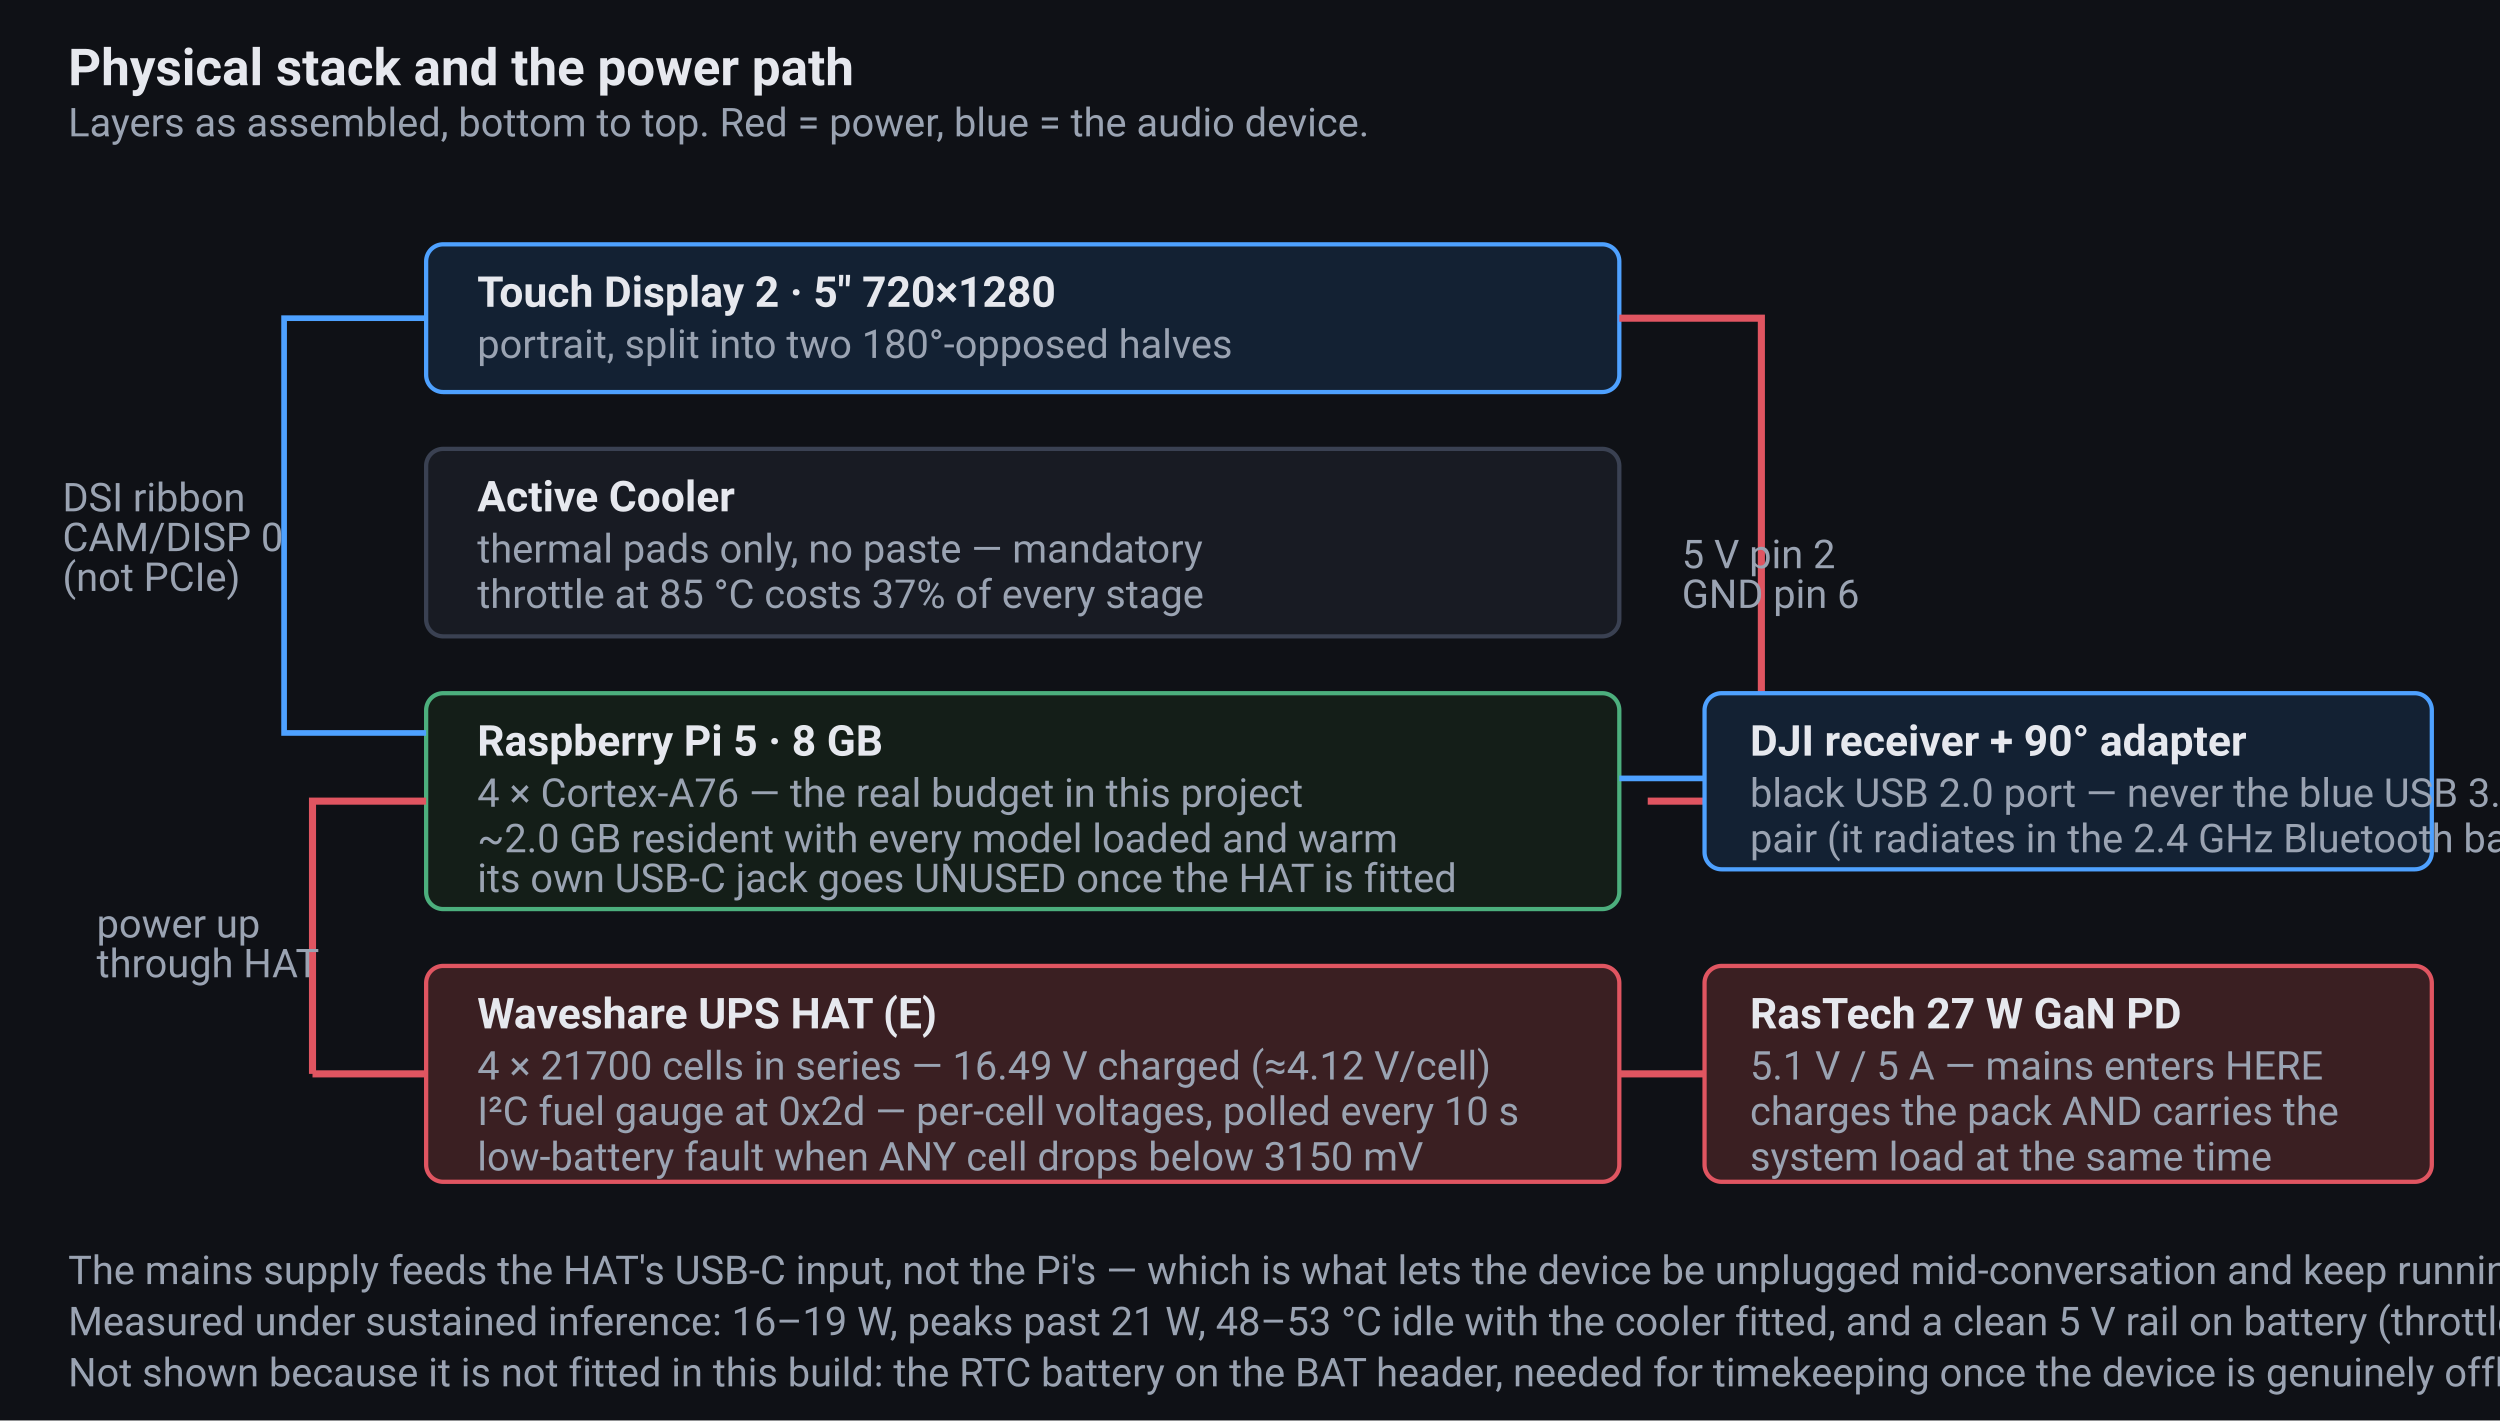
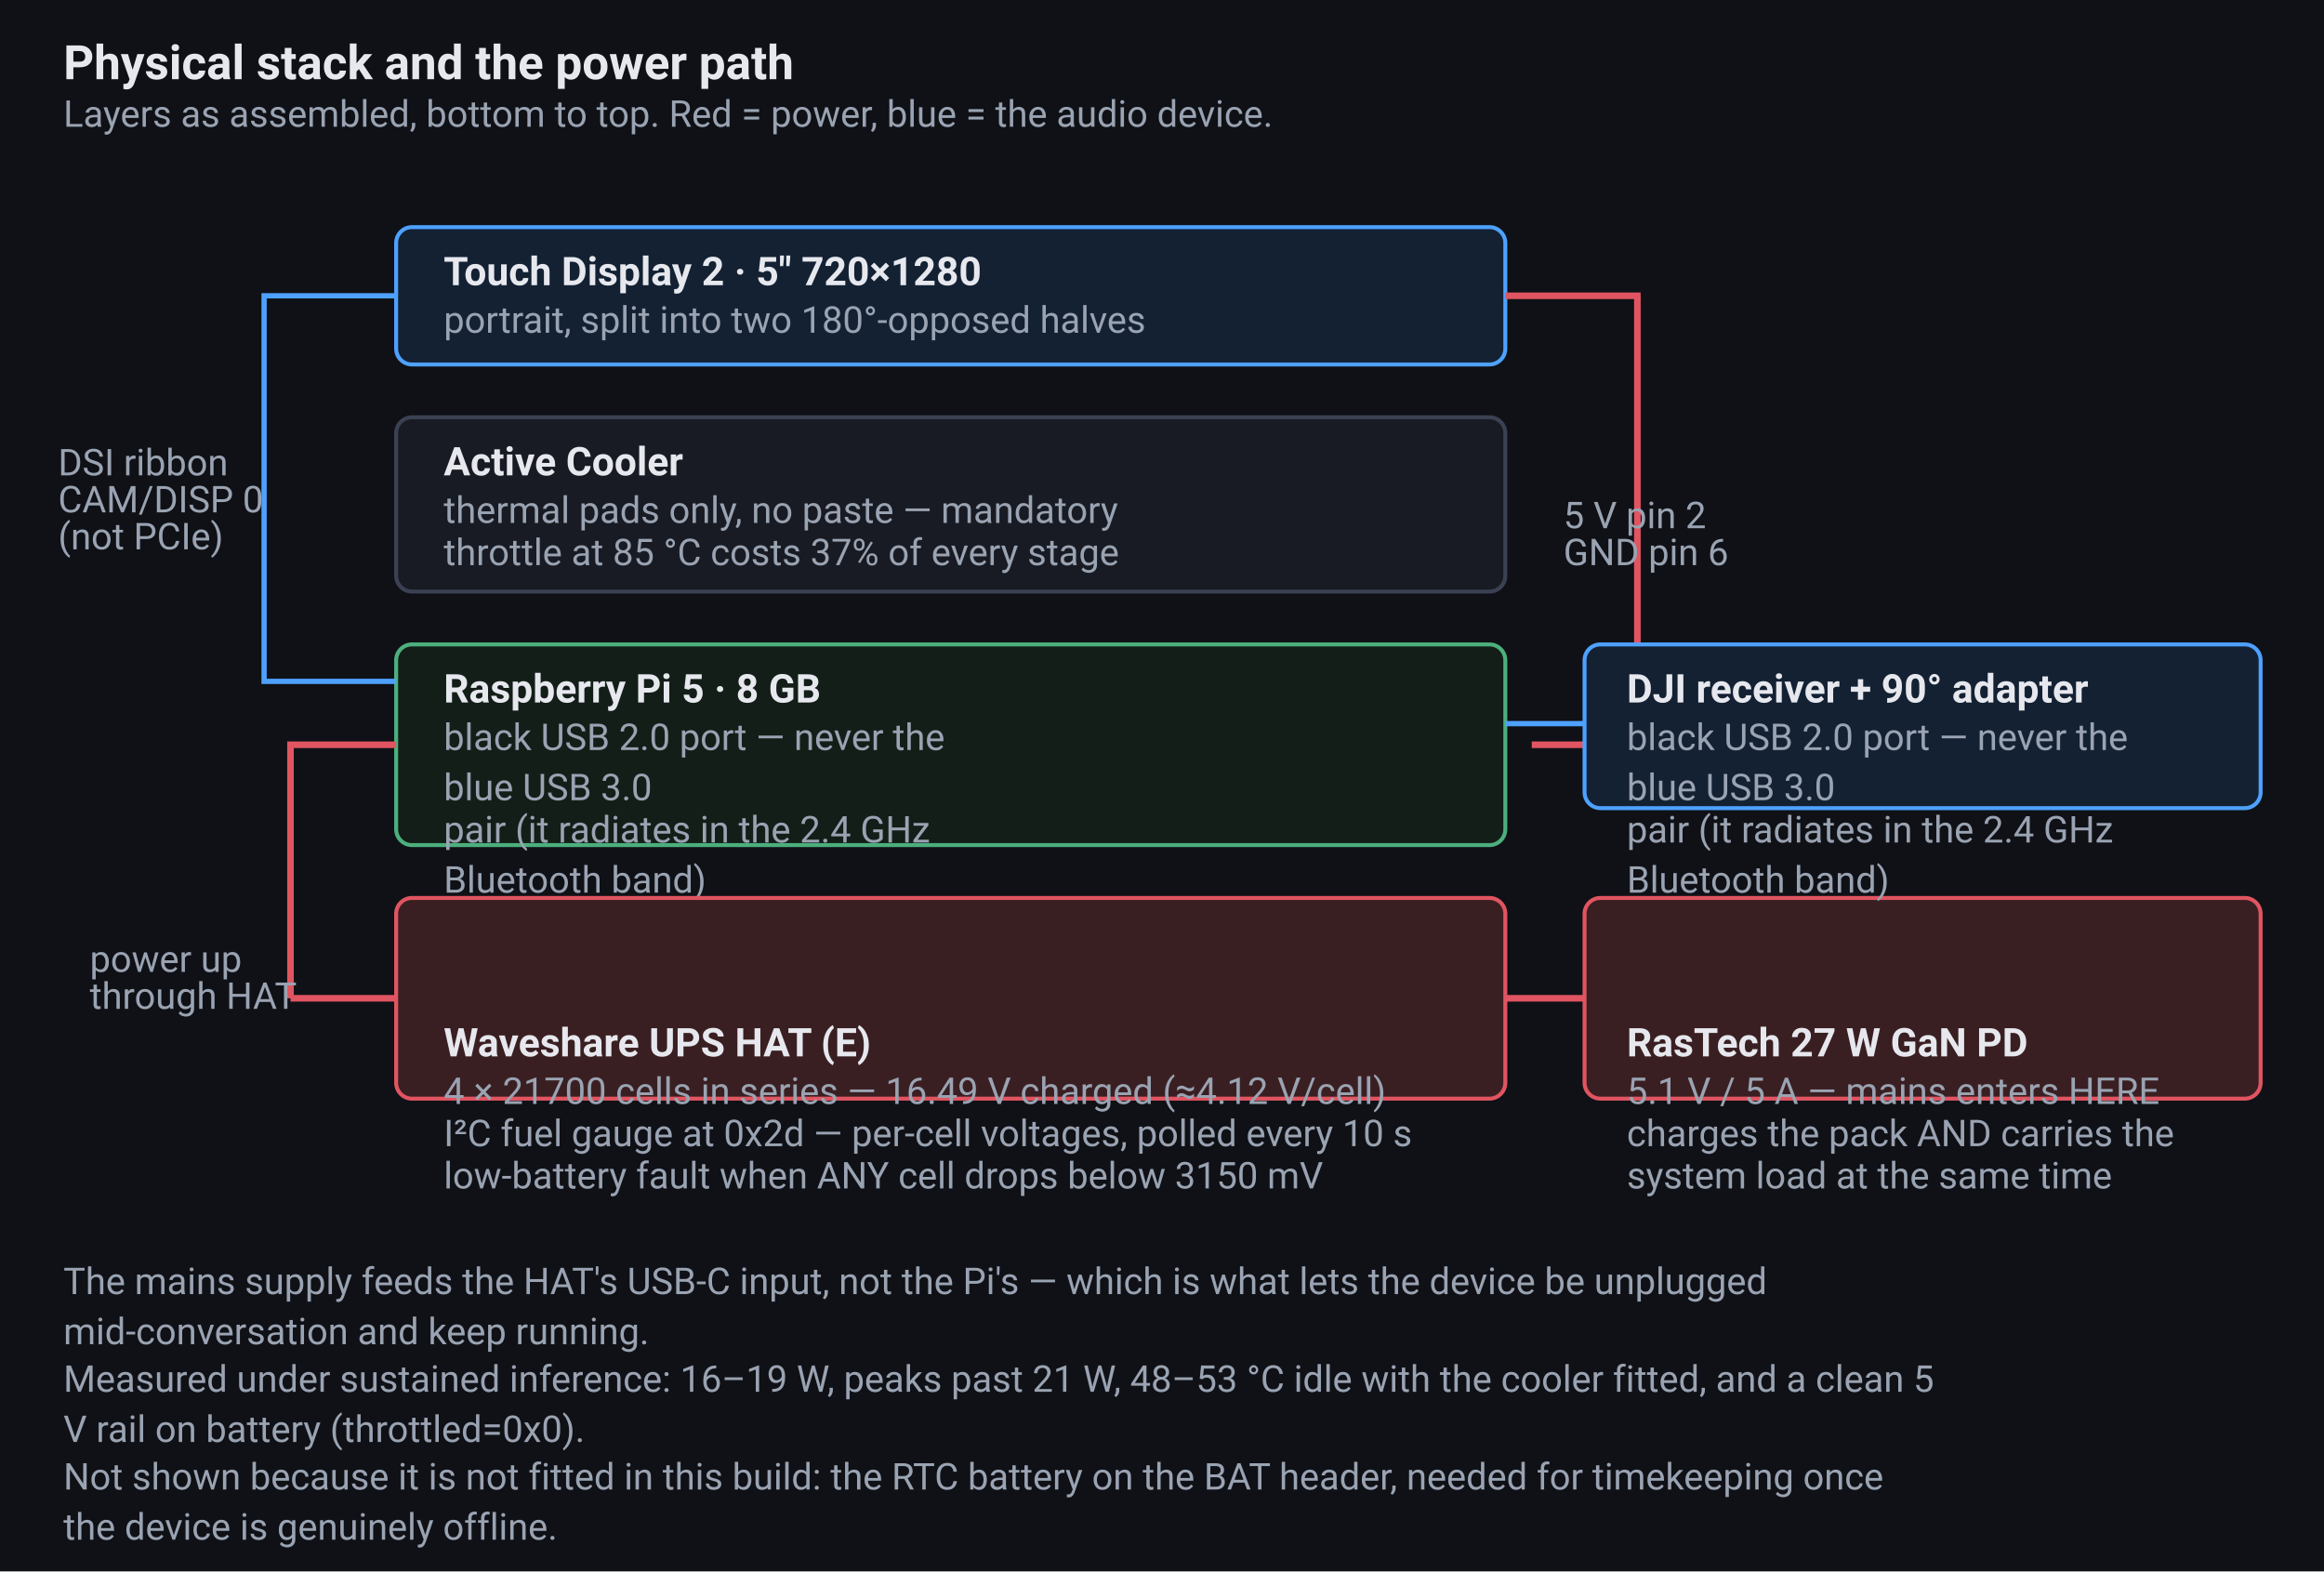
- <svg xmlns="http://www.w3.org/2000/svg" viewBox="0 0 880 500" width="880" height="500" font-family="system-ui,-apple-system,Segoe UI,Roboto,sans-serif">
+ <svg xmlns="http://www.w3.org/2000/svg" viewBox="0 0 880 595" width="880" height="595" font-family="system-ui,-apple-system,Segoe UI,Roboto,sans-serif">
  <style>
  .bg{fill:#0f1116}
  .ts{fill:#9aa3b2;font-size:14px}
  .tt{fill:#e6e8ee;font-size:18px;font-weight:600}
  .lbl{fill:#e6e8ee;font-size:15px;font-weight:600}
  .h{fill:#e6e8ee;font-size:16px;font-weight:600}
  .pw{stroke:#e05561;stroke-width:2.5;fill:none}
  .sig{stroke:#4ea1ff;stroke-width:2;fill:none}
</style>
-   <rect class="bg" width="880" height="500" />
+   <rect class="bg" width="880" height="595" />
  <text class="tt" x="24" y="30">Physical stack and the power path</text>
  <text class="ts" x="24" y="48">Layers as assembled, bottom to top. Red = power, blue = the audio device.</text>
  <rect x="150" y="86" width="420" height="52" rx="6" fill="#132133" stroke="#4ea1ff" stroke-width="1.5" />
  <text class="lbl" x="168" y="108">Touch Display 2 · 5″ 720×1280</text>
  <text class="ts" x="168" y="126">portrait, split into two 180°-opposed halves</text>
  <rect x="150" y="158" width="420" height="66" rx="6" fill="#181b23" stroke="#3a4152" stroke-width="1.5" />
  <text class="lbl" x="168" y="180">Active Cooler</text>
  <text class="ts" x="168" y="198">thermal pads only, no paste — mandatory</text>
  <text class="ts" x="168" y="214">throttle at 85 °C costs 37% of every stage</text>
  <rect x="150" y="244" width="420" height="76" rx="6" fill="#141e18" stroke="#4caf7d" stroke-width="1.5" />
  <text class="lbl" x="168" y="266">Raspberry Pi 5 · 8 GB</text>
-   <text class="ts" x="168" y="284">4 × Cortex-A76 — the real budget in this project</text>
-   <text class="ts" x="168" y="300">~2.0 GB resident with every model loaded and warm</text>
-   <text class="ts" x="168" y="314">its own USB-C jack goes UNUSED once the HAT is fitted</text>
+   <text class="ts" x="168" y="284">black USB 2.0 port — never the</text>
+   <text class="ts" x="168" y="303">blue USB 3.0</text>
+   <text class="ts" x="168" y="319">pair (it radiates in the 2.4 GHz</text>
+   <text class="ts" x="168" y="338">Bluetooth band)</text>
+   <text class="ts" x="168" y="352">its own USB-C jack goes UNUSED once the HAT is fitted</text>
  <rect x="150" y="340" width="420" height="76" rx="6" fill="#3a1f22" stroke="#e05561" stroke-width="1.5" />
-   <text class="lbl" x="168" y="362">Waveshare UPS HAT (E)</text>
-   <text class="ts" x="168" y="380">4 × 21700 cells in series — 16.49 V charged (≈4.12 V/cell)</text>
-   <text class="ts" x="168" y="396">I²C fuel gauge at 0x2d — per-cell voltages, polled every 10 s</text>
-   <text class="ts" x="168" y="412">low-battery fault when ANY cell drops below 3150 mV</text>
+   <text class="lbl" x="168" y="400">Waveshare UPS HAT (E)</text>
+   <text class="ts" x="168" y="418">4 × 21700 cells in series — 16.49 V charged (≈4.12 V/cell)</text>
+   <text class="ts" x="168" y="434">I²C fuel gauge at 0x2d — per-cell voltages, polled every 10 s</text>
+   <text class="ts" x="168" y="450">low-battery fault when ANY cell drops below 3150 mV</text>
  <rect x="600" y="340" width="256" height="76" rx="6" fill="#3a1f22" stroke="#e05561" stroke-width="1.5" />
-   <text class="lbl" x="616" y="362">RasTech 27 W GaN PD</text>
-   <text class="ts" x="616" y="380">5.1 V / 5 A — mains enters HERE</text>
-   <text class="ts" x="616" y="396">charges the pack AND carries the</text>
-   <text class="ts" x="616" y="412">system load at the same time</text>
+   <text class="lbl" x="616" y="400">RasTech 27 W GaN PD</text>
+   <text class="ts" x="616" y="418">5.1 V / 5 A — mains enters HERE</text>
+   <text class="ts" x="616" y="434">charges the pack AND carries the</text>
+   <text class="ts" x="616" y="450">system load at the same time</text>
  <path class="pw" d="M600 378 L570 378" />
  <path class="pw" d="M110 378 L110 282 L150 282" />
  <path class="pw" d="M150 378 L110 378" />
-   <text class="ts" x="34" y="330" fill="#e05561">power up</text>
-   <text class="ts" x="34" y="344" fill="#e05561">through HAT</text>
+   <text class="ts" x="34" y="368" fill="#e05561">power up</text>
+   <text class="ts" x="34" y="382" fill="#e05561">through HAT</text>
  <path class="pw" d="M580 282 L620 282 L620 112 L570 112" />
  <text class="ts" x="592" y="200" fill="#e05561">5 V pin 2</text>
  <text class="ts" x="592" y="214" fill="#e05561">GND pin 6</text>
  <path class="sig" d="M150 112 L100 112 L100 258 L150 258" />
  <text class="ts" x="22" y="180" fill="#4ea1ff">DSI ribbon</text>
  <text class="ts" x="22" y="194" fill="#4ea1ff">CAM/DISP 0</text>
  <text class="ts" x="22" y="208" fill="#4ea1ff">(not PCIe)</text>
  <rect x="600" y="244" width="256" height="62" rx="6" fill="#132133" stroke="#4ea1ff" stroke-width="1.5" />
  <text class="lbl" x="616" y="266">DJI receiver + 90° adapter</text>
-   <text class="ts" x="616" y="284">black USB 2.0 port — never the blue USB 3.0</text>
-   <text class="ts" x="616" y="300">pair (it radiates in the 2.4 GHz Bluetooth band)</text>
+   <text class="ts" x="616" y="284">black USB 2.0 port — never the</text>
+   <text class="ts" x="616" y="303">blue USB 3.0</text>
+   <text class="ts" x="616" y="319">pair (it radiates in the 2.4 GHz</text>
+   <text class="ts" x="616" y="338">Bluetooth band)</text>
  <path class="sig" d="M600 274 L570 274" />
-   <text class="ts" x="24" y="452">The mains supply feeds the HAT's USB-C input, not the Pi's — which is what lets the device be unplugged mid-conversation and keep running.</text>
-   <text class="ts" x="24" y="470">Measured under sustained inference: 16–19 W, peaks past 21 W, 48–53 °C idle with the cooler fitted, and a clean 5 V rail on battery (throttled=0x0).</text>
-   <text class="ts" x="24" y="488">Not shown because it is not fitted in this build: the RTC battery on the BAT header, needed for timekeeping once the device is genuinely offline.</text>
+   <text class="ts" x="24" y="490">The mains supply feeds the HAT's USB-C input, not the Pi's — which is what lets the device be unplugged</text>
+   <text class="ts" x="24" y="509">mid-conversation and keep running.</text>
+   <text class="ts" x="24" y="527">Measured under sustained inference: 16–19 W, peaks past 21 W, 48–53 °C idle with the cooler fitted, and a clean 5</text>
+   <text class="ts" x="24" y="546">V rail on battery (throttled=0x0).</text>
+   <text class="ts" x="24" y="564">Not shown because it is not fitted in this build: the RTC battery on the BAT header, needed for timekeeping once</text>
+   <text class="ts" x="24" y="583">the device is genuinely offline.</text>
</svg>
